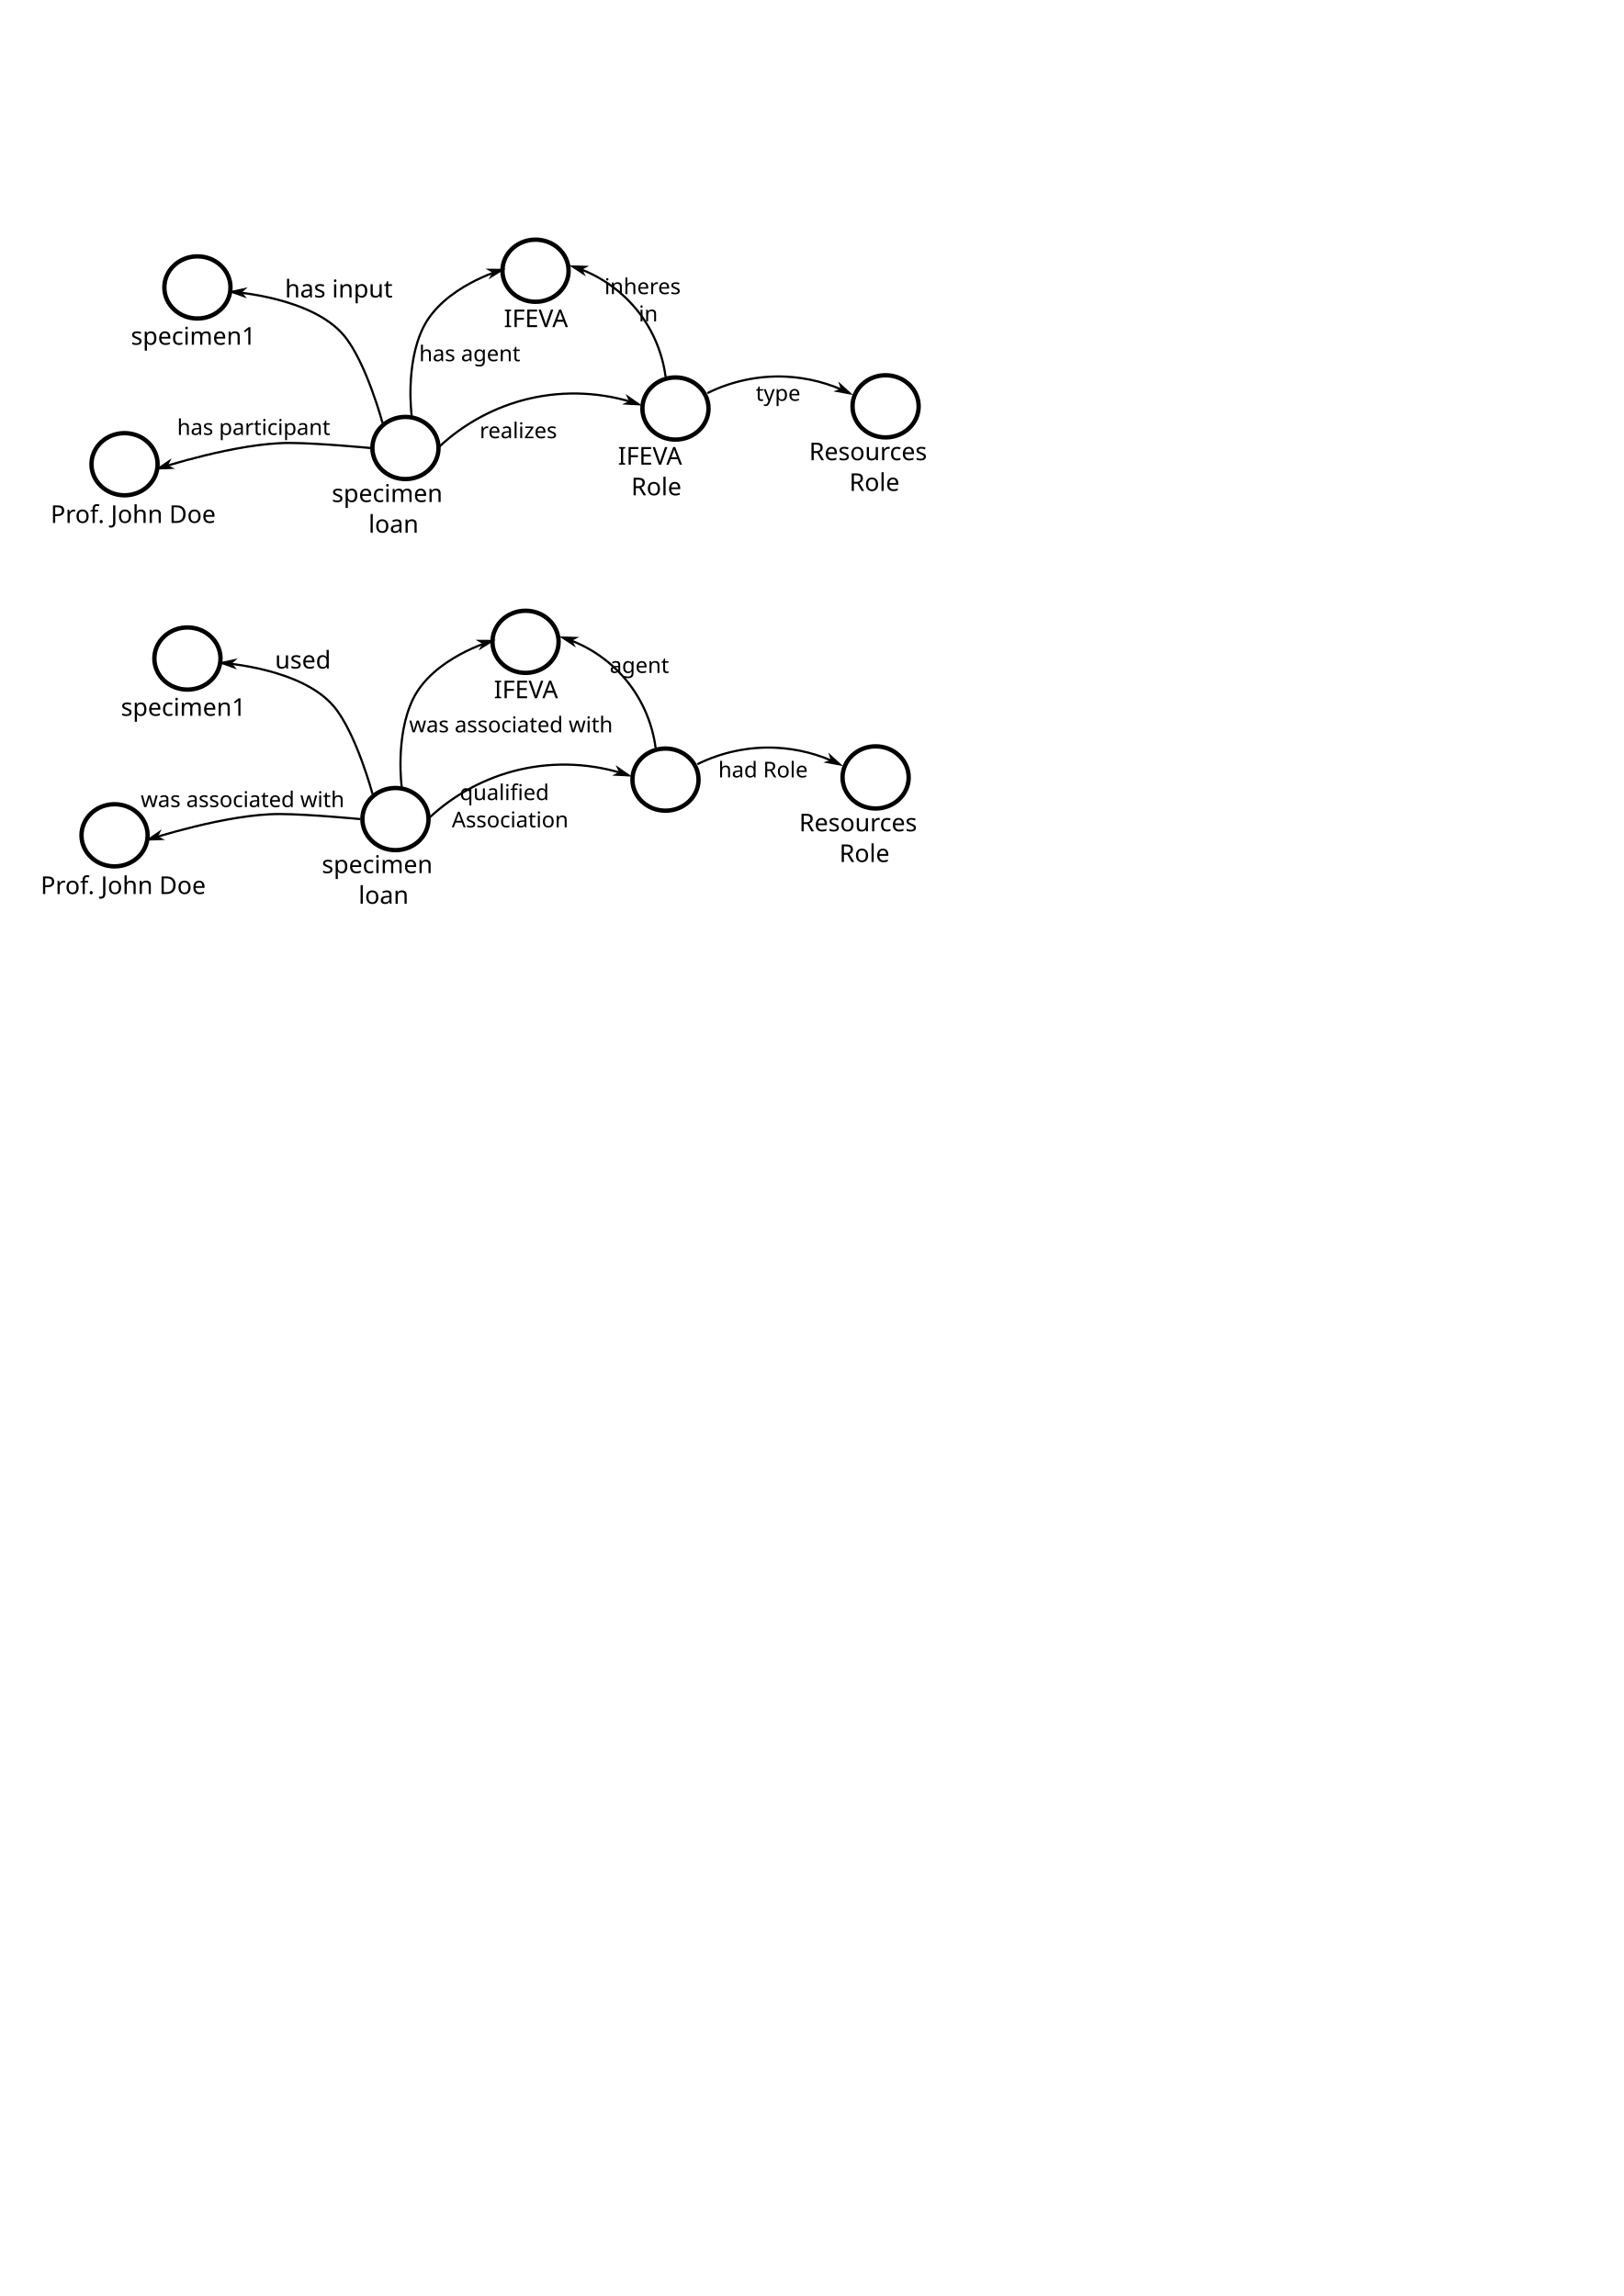
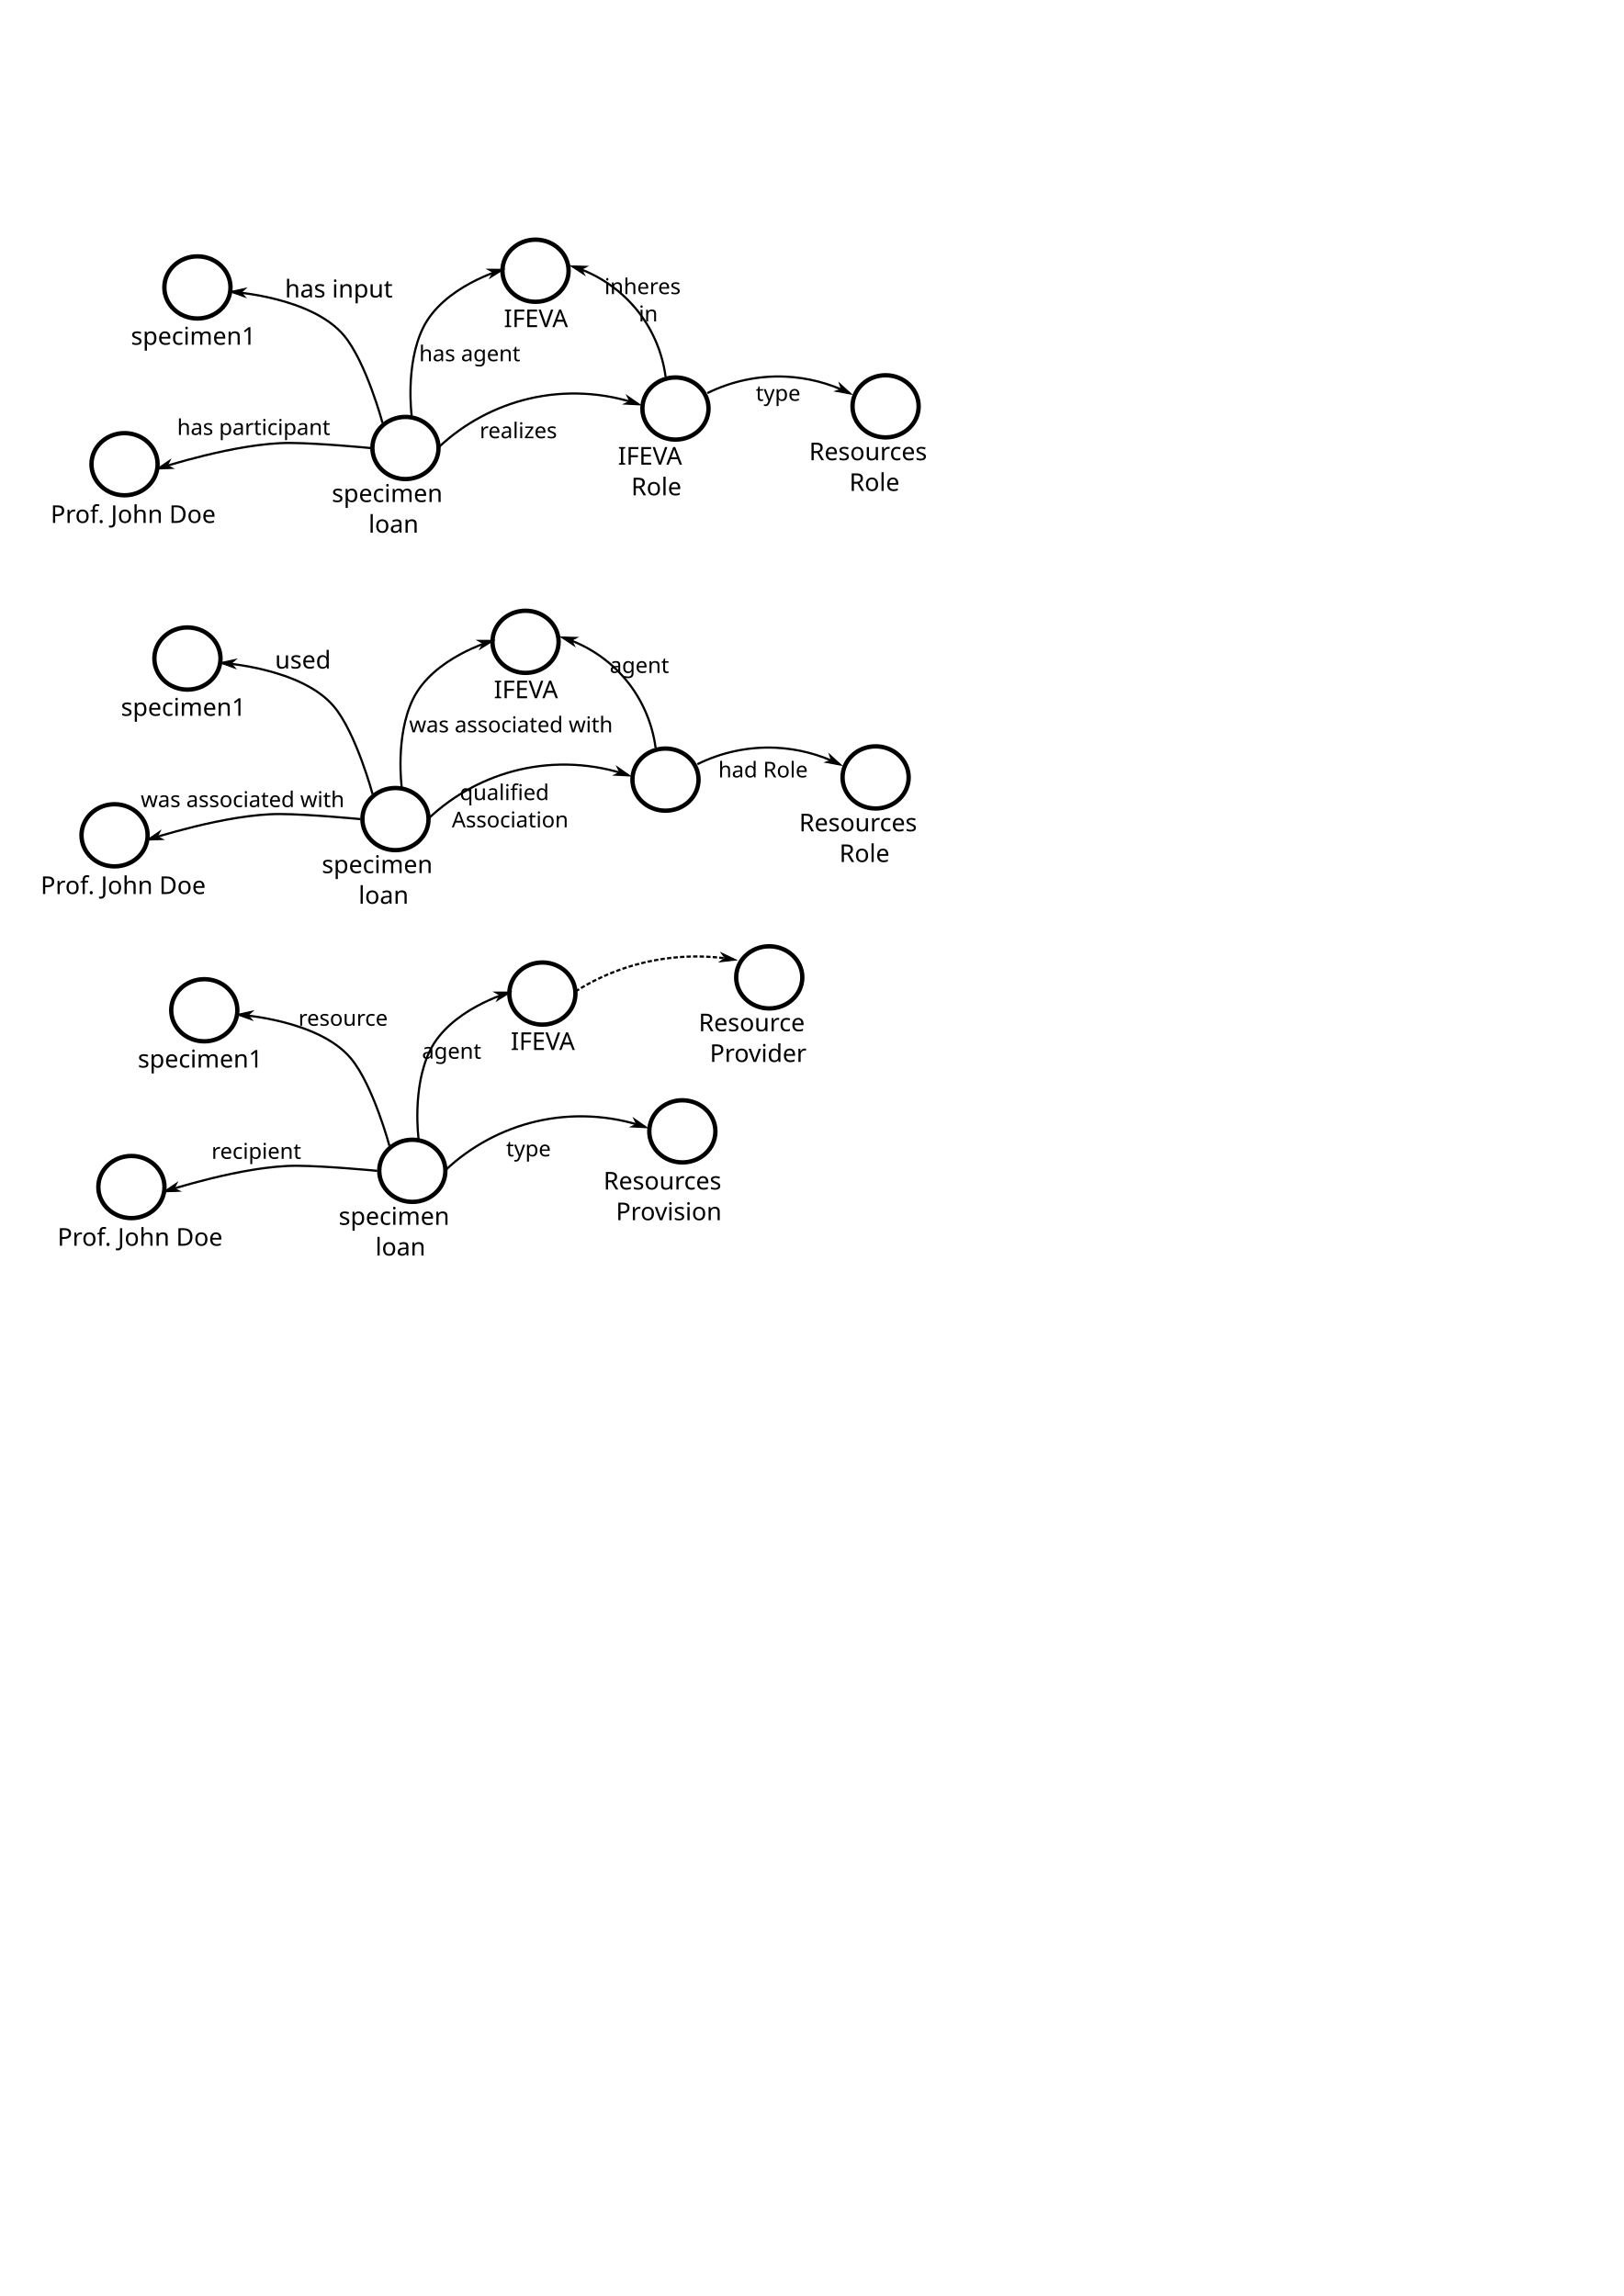
<svg xmlns="http://www.w3.org/2000/svg" width="210mm" height="297mm" viewBox="0 0 744.094 1052.362" id="svg3418" version="1.1">
  <defs id="defs3420">
    <marker refX="0" refY="0" orient="auto" id="Arrow1Mend" style="overflow:visible">
      <path d="M 0,0 5,-5 -12.5,0 5,5 0,0 Z" transform="matrix(-0.4,0,0,-0.4,-4,0)" id="path3844" style="fill-rule:evenodd;stroke:#000000;stroke-width:1pt" />
    </marker>
    <marker refX="0" refY="0" orient="auto" id="marker3386" style="overflow:visible">
      <path d="M 0,0 5,-5 -12.5,0 5,5 0,0 Z" transform="matrix(-0.4,0,0,-0.4,-4,0)" id="path3388" style="fill-rule:evenodd;stroke:#000000;stroke-width:1pt" />
    </marker>
    <marker refX="0" refY="0" orient="auto" id="marker3390" style="overflow:visible">
      <path d="M 0,0 5,-5 -12.5,0 5,5 0,0 Z" transform="matrix(-0.4,0,0,-0.4,-4,0)" id="path3392" style="fill-rule:evenodd;stroke:#000000;stroke-width:1pt" />
    </marker>
    <marker refX="0" refY="0" orient="auto" id="Arrow1Mend-1" style="overflow:visible">
      <path d="M 0,0 5,-5 -12.5,0 5,5 0,0 Z" transform="matrix(-0.4,0,0,-0.4,-4,0)" id="path3844-7" style="fill-rule:evenodd;stroke:#000000;stroke-width:1pt" />
    </marker>
    <marker refX="0" refY="0" orient="auto" id="Arrow1Mend-1-2" style="overflow:visible">
      <path d="M 0,0 5,-5 -12.5,0 5,5 0,0 Z" transform="matrix(-0.4,0,0,-0.4,-4,0)" id="path3844-7-2" style="fill-rule:evenodd;stroke:#000000;stroke-width:1pt" />
    </marker>
    <marker refX="0" refY="0" orient="auto" id="Arrow1Mend-2" style="overflow:visible">
      <path d="M 0,0 5,-5 -12.5,0 5,5 0,0 Z" transform="matrix(-0.4,0,0,-0.4,-4,0)" id="path3844-3" style="fill-rule:evenodd;stroke:#000000;stroke-width:1pt" />
    </marker>
    <marker refX="0" refY="0" orient="auto" id="marker4532" style="overflow:visible">
      <path d="M 0,0 5,-5 -12.5,0 5,5 0,0 Z" transform="matrix(-0.4,0,0,-0.4,-4,0)" id="path4534" style="fill-rule:evenodd;stroke:#000000;stroke-width:1pt" />
    </marker>
    <marker refX="0" refY="0" orient="auto" id="marker4537" style="overflow:visible">
      <path d="M 0,0 5,-5 -12.5,0 5,5 0,0 Z" transform="matrix(-0.4,0,0,-0.4,-4,0)" id="path4539" style="fill-rule:evenodd;stroke:#000000;stroke-width:1pt" />
    </marker>
    <marker refX="0" refY="0" orient="auto" id="marker4542" style="overflow:visible">
      <path d="M 0,0 5,-5 -12.5,0 5,5 0,0 Z" transform="matrix(-0.4,0,0,-0.4,-4,0)" id="path4544" style="fill-rule:evenodd;stroke:#000000;stroke-width:1pt" />
    </marker>
    <marker refX="0" refY="0" orient="auto" id="marker4546" style="overflow:visible">
      <path d="M 0,0 5,-5 -12.5,0 5,5 0,0 Z" transform="matrix(-0.4,0,0,-0.4,-4,0)" id="path4548" style="fill-rule:evenodd;stroke:#000000;stroke-width:1pt" />
    </marker>
    <marker refX="0" refY="0" orient="auto" id="marker4550" style="overflow:visible">
      <path d="M 0,0 5,-5 -12.5,0 5,5 0,0 Z" transform="matrix(-0.4,0,0,-0.4,-4,0)" id="path4552" style="fill-rule:evenodd;stroke:#000000;stroke-width:1pt" />
+     </marker>
+     <marker refX="0" refY="0" orient="auto" id="Arrow1Mend-11" style="overflow:visible">
+       <path d="M 0,0 5,-5 -12.5,0 5,5 0,0 Z" transform="matrix(-0.4,0,0,-0.4,-4,0)" id="path3844-74" style="fill-rule:evenodd;stroke:#000000;stroke-width:1pt" />
+     </marker>
+     <marker refX="0" refY="0" orient="auto" id="marker3471" style="overflow:visible">
+       <path d="M 0,0 5,-5 -12.5,0 5,5 0,0 Z" transform="matrix(-0.4,0,0,-0.4,-4,0)" id="path3473" style="fill-rule:evenodd;stroke:#000000;stroke-width:1pt" />
+     </marker>
+     <marker refX="0" refY="0" orient="auto" id="marker3476" style="overflow:visible">
+       <path d="M 0,0 5,-5 -12.5,0 5,5 0,0 Z" transform="matrix(-0.4,0,0,-0.4,-4,0)" id="path3478" style="fill-rule:evenodd;stroke:#000000;stroke-width:1pt" />
+     </marker>
+     <marker refX="0" refY="0" orient="auto" id="marker3481" style="overflow:visible">
+       <path d="M 0,0 5,-5 -12.5,0 5,5 0,0 Z" transform="matrix(-0.4,0,0,-0.4,-4,0)" id="path3483" style="fill-rule:evenodd;stroke:#000000;stroke-width:1pt" />
+     </marker>
+     <marker refX="0" refY="0" orient="auto" id="marker3485" style="overflow:visible">
+       <path d="M 0,0 5,-5 -12.5,0 5,5 0,0 Z" transform="matrix(-0.4,0,0,-0.4,-4,0)" id="path3487" style="fill-rule:evenodd;stroke:#000000;stroke-width:1pt" />
+     </marker>
+     <marker refX="0" refY="0" orient="auto" id="marker3489" style="overflow:visible">
+       <path d="M 0,0 5,-5 -12.5,0 5,5 0,0 Z" transform="matrix(-0.4,0,0,-0.4,-4,0)" id="path3491" style="fill-rule:evenodd;stroke:#000000;stroke-width:1pt" />
    </marker>
  </defs>
  <g id="layer1">
    <path style="fill:none;stroke:#000000;stroke-width:2;stroke-miterlimit:4;stroke-dasharray:none;stroke-dashoffset:0;stroke-opacity:1" id="path3005" d="m 200.961,205.332 a 15.152,14.243 0 0 1 -30.305,0 15.152,14.243 0 1 1 30.305,0 z" />
    <path style="fill:none;stroke:#000000;stroke-width:2;stroke-miterlimit:4;stroke-dasharray:none;stroke-dashoffset:0;stroke-opacity:1" id="path3005-1" d="m 72.223,212.772 a 15.152,14.243 0 0 1 -30.305,0 15.152,14.243 0 1 1 30.305,0 z" />
    <text style="font-style:normal;font-variant:normal;font-weight:normal;font-stretch:normal;font-size:12px;line-height:125%;font-family:Sans;-inkscape-font-specification:Sans;text-align:start;letter-spacing:0px;word-spacing:0px;writing-mode:lr-tb;text-anchor:start;fill:#000000;fill-opacity:1;stroke:none" xml:space="preserve" id="text3793" y="365.596" x="221.451">
      <tspan id="tspan3795" y="365.596" x="221.451" />
    </text>
    <path style="fill:none;stroke:#000000;stroke-width:2;stroke-miterlimit:4;stroke-dasharray:none;stroke-dashoffset:0;stroke-opacity:1" id="path3005-7" d="m 260.568,124.087 a 15.152,14.243 0 0 1 -30.305,0 15.152,14.243 0 1 1 30.305,0 z" />
    <path style="fill:none;stroke:#000000;stroke-width:2;stroke-miterlimit:4;stroke-dasharray:none;stroke-dashoffset:0;stroke-opacity:1" id="path3005-4" d="m 105.622,131.744 a 15.152,14.243 0 0 1 -30.305,0 15.152,14.243 0 1 1 30.305,0 z" />
    <text style="font-style:normal;font-variant:normal;font-weight:normal;font-stretch:normal;font-size:12px;line-height:125%;font-family:Sans;-inkscape-font-specification:Sans;text-align:start;letter-spacing:0px;word-spacing:0px;writing-mode:lr-tb;text-anchor:start;fill:#000000;fill-opacity:1;stroke:none" xml:space="preserve" id="text3825" y="293.221" x="135.809">
      <tspan id="tspan3827" y="293.221" x="135.809" />
    </text>
    <path style="fill:none;stroke:#000000;stroke-width:1px;stroke-linecap:butt;stroke-linejoin:miter;stroke-opacity:1;marker-end:url(#Arrow1Mend)" id="path3829" d="m 169.731,205.348 c 0,0 -23.264,-2.253 -36.843,-2.325 -24.374,-0.128 -60.031,11.615 -60.031,11.615" />
    <path style="fill:none;stroke:#000000;stroke-width:1px;stroke-linecap:butt;stroke-linejoin:miter;stroke-opacity:1;marker-end:url(#Arrow1Mend)" id="path3829-4" d="m 175.316,193.882 c 0,0 -7.519,-27.935 -17.665,-40.08 C 142.846,136.08 106.446,133.79 106.446,133.79" />
    <path style="fill:none;stroke:#000000;stroke-width:1px;stroke-linecap:butt;stroke-linejoin:miter;stroke-opacity:1;marker-end:url(#Arrow1Mend)" id="path3829-2" d="m 188.668,190.679 c 0,0 -3.089,-23.228 5.136,-40.258 9.207,-19.063 36.057,-26.694 36.057,-26.694" />
    <text style="font-style:normal;font-variant:normal;font-weight:normal;font-stretch:normal;font-size:10px;line-height:125%;font-family:Sans;-inkscape-font-specification:Sans;text-align:start;letter-spacing:0px;word-spacing:0px;writing-mode:lr-tb;text-anchor:start;fill:#000000;fill-opacity:1;stroke:none" xml:space="preserve" id="text4322" y="338.945" x="332.652">
      <tspan id="tspan4324" y="338.945" x="332.652" />
    </text>
    <text xml:space="preserve" style="font-style:normal;font-weight:normal;font-size:11.25px;line-height:125%;font-family:sans-serif;letter-spacing:0px;word-spacing:0px;fill:#000000;fill-opacity:1;stroke:none;stroke-width:1px;stroke-linecap:butt;stroke-linejoin:miter;stroke-opacity:1" x="230.899" y="149.939" id="text3490">
      <tspan id="tspan3492" x="230.899" y="149.939">IFEVA</tspan>
    </text>
    <text xml:space="preserve" style="font-style:normal;font-weight:normal;font-size:10px;line-height:125%;font-family:sans-serif;letter-spacing:0px;word-spacing:0px;fill:#000000;fill-opacity:1;stroke:none;stroke-width:1px;stroke-linecap:butt;stroke-linejoin:miter;stroke-opacity:1" x="192.08" y="165.568" id="text3494">
      <tspan id="tspan3496" x="192.08" y="165.568">has agent</tspan>
    </text>
    <text xml:space="preserve" style="font-style:normal;font-weight:normal;font-size:11.25px;line-height:125%;font-family:sans-serif;text-align:center;letter-spacing:0px;word-spacing:0px;text-anchor:middle;fill:#000000;fill-opacity:1;stroke:none;stroke-width:1px;stroke-linecap:butt;stroke-linejoin:miter;stroke-opacity:1" x="187.675" y="230.099" id="text3498">
      <tspan id="tspan3500" x="187.675" y="230.099">specimen</tspan>
      <tspan x="187.675" y="244.161" id="tspan3555">loan</tspan>
    </text>
    <text xml:space="preserve" style="font-style:normal;font-weight:normal;font-size:11.25px;line-height:125%;font-family:sans-serif;letter-spacing:0px;word-spacing:0px;fill:#000000;fill-opacity:1;stroke:none;stroke-width:1px;stroke-linecap:butt;stroke-linejoin:miter;stroke-opacity:1" x="59.993" y="158.006" id="text3502">
      <tspan id="tspan3504" x="59.993" y="158.006">specimen1</tspan>
    </text>
    <text xml:space="preserve" style="font-style:normal;font-weight:normal;font-size:11.25px;line-height:125%;font-family:sans-serif;letter-spacing:0px;word-spacing:0px;fill:#000000;fill-opacity:1;stroke:none;stroke-width:1px;stroke-linecap:butt;stroke-linejoin:miter;stroke-opacity:1" x="130.574" y="136.327" id="text3506">
      <tspan id="tspan3508" x="130.574" y="136.327">has input</tspan>
    </text>
    <text xml:space="preserve" style="font-style:normal;font-weight:normal;font-size:10px;line-height:125%;font-family:sans-serif;letter-spacing:0px;word-spacing:0px;fill:#000000;fill-opacity:1;stroke:none;stroke-width:1px;stroke-linecap:butt;stroke-linejoin:miter;stroke-opacity:1;" x="20.67" y="217.999" id="text3510">
      <tspan id="tspan3512" x="20.67" y="217.999" />
    </text>
    <text xml:space="preserve" style="font-style:normal;font-weight:normal;font-size:10px;line-height:125%;font-family:sans-serif;letter-spacing:0px;word-spacing:0px;fill:#000000;fill-opacity:1;stroke:none;stroke-width:1px;stroke-linecap:butt;stroke-linejoin:miter;stroke-opacity:1" x="81.168" y="199.346" id="text3514">
      <tspan id="tspan3516" x="81.168" y="199.346">has participant</tspan>
    </text>
    <text xml:space="preserve" style="font-style:normal;font-weight:normal;font-size:11.25px;line-height:125%;font-family:sans-serif;letter-spacing:0px;word-spacing:0px;fill:#000000;fill-opacity:1;stroke:none;stroke-width:1px;stroke-linecap:butt;stroke-linejoin:miter;stroke-opacity:1" x="23.191" y="239.677" id="text3518">
      <tspan id="tspan3520" x="23.191" y="239.677">Prof. John Doe</tspan>
    </text>
    <path style="fill:none;stroke:#000000;stroke-width:2;stroke-miterlimit:4;stroke-dasharray:none;stroke-dashoffset:0;stroke-opacity:1" id="path3005-73" d="m 324.699,187.246 a 15.152,14.243 0 0 1 -30.305,0 15.152,14.243 0 1 1 30.305,0 z" />
    <path style="fill:none;stroke:#000000;stroke-width:2;stroke-miterlimit:4;stroke-dasharray:none;stroke-dashoffset:0;stroke-opacity:1" id="path3005-9" d="m 420.991,186.238 a 15.152,14.243 0 0 1 -30.305,0 15.152,14.243 0 1 1 30.305,0 z" />
    <text xml:space="preserve" style="font-style:normal;font-weight:normal;font-size:11.25px;line-height:125%;font-family:sans-serif;text-align:center;letter-spacing:0px;word-spacing:0px;text-anchor:middle;fill:#000000;fill-opacity:1;stroke:none;stroke-width:1px;stroke-linecap:butt;stroke-linejoin:miter;stroke-opacity:1" x="308.101" y="212.958" id="text3543">
      <tspan id="tspan3545" x="308.101" y="212.958">IFEVA</tspan>
      <tspan x="308.101" y="227.02" id="tspan3547">Role</tspan>
    </text>
    <text xml:space="preserve" style="font-style:normal;font-weight:normal;font-size:11.25px;line-height:125%;font-family:sans-serif;text-align:center;letter-spacing:0px;word-spacing:0px;text-anchor:middle;fill:#000000;fill-opacity:1;stroke:none;stroke-width:1px;stroke-linecap:butt;stroke-linejoin:miter;stroke-opacity:1" x="408.049" y="210.941" id="text3549">
      <tspan id="tspan3551" x="408.049" y="210.941">Resources</tspan>
      <tspan x="408.049" y="225.003" id="tspan3553">Role</tspan>
    </text>
    <flowRoot xml:space="preserve" id="flowRoot3557" style="fill:black;stroke:none;stroke-opacity:1;stroke-width:1px;stroke-linejoin:miter;stroke-linecap:butt;fill-opacity:1;font-family:sans-serif;font-style:normal;font-weight:normal;font-size:11.25px;line-height:125%;letter-spacing:0px;word-spacing:0px">
      <flowRegion id="flowRegion3559">
        <rect id="rect3561" width="144.69" height="77.639" x="10.083" y="94.987" />
      </flowRegion>
      <flowPara id="flowPara3563" />
    </flowRoot>
    <path style="fill:none;fill-rule:evenodd;stroke:#000000;stroke-width:1px;stroke-linecap:butt;stroke-linejoin:miter;stroke-opacity:1;marker-end:url(#Arrow1Mend)" d="m 201.155,204.891 c 11.519,-10.843 25.936,-18.579 41.34,-22.182 16.434,-3.845 33.947,-2.96 49.911,2.521" id="path3597" />
    <text xml:space="preserve" style="font-style:normal;font-weight:normal;font-size:10px;line-height:125%;font-family:sans-serif;letter-spacing:0px;word-spacing:0px;fill:#000000;fill-opacity:1;stroke:none;stroke-width:1px;stroke-linecap:butt;stroke-linejoin:miter;stroke-opacity:1" x="219.808" y="200.858" id="text4425">
      <tspan id="tspan4427" x="219.808" y="200.858">realizes</tspan>
    </text>
    <path style="fill:none;fill-rule:evenodd;stroke:#000000;stroke-width:1px;stroke-linecap:butt;stroke-linejoin:miter;stroke-opacity:1;marker-end:url(#Arrow1Mend)" d="m 305.009,172.626 c -1.393,-10.578 -5.611,-20.771 -12.1,-29.241 -7.604,-9.925 -18.321,-17.427 -30.249,-21.174" id="path4429" />
    <text xml:space="preserve" style="font-style:normal;font-weight:normal;font-size:10px;line-height:125%;font-family:sans-serif;text-align:center;letter-spacing:0px;word-spacing:0px;text-anchor:middle;fill:#000000;fill-opacity:1;stroke:none;stroke-width:1px;stroke-linecap:butt;stroke-linejoin:miter;stroke-opacity:1" x="303.581" y="134.815" id="text4457">
      <tspan id="tspan4459" x="303.581" y="134.815">inheres</tspan>
      <tspan x="303.581" y="147.315" id="tspan4461">in</tspan>
    </text>
    <path style="fill:none;fill-rule:evenodd;stroke:#000000;stroke-width:1px;stroke-linecap:butt;stroke-linejoin:miter;stroke-opacity:1;marker-end:url(#Arrow1Mend)" d="m 324.166,180.188 c 11.038,-5.486 23.481,-8.115 35.794,-7.562 10.13,0.455 20.16,3.049 29.241,7.562" id="path4463" />
    <text xml:space="preserve" style="font-style:normal;font-weight:normal;font-size:10px;line-height:125%;font-family:sans-serif;letter-spacing:0px;word-spacing:0px;fill:#000000;fill-opacity:1;stroke:none;stroke-width:1px;stroke-linecap:butt;stroke-linejoin:miter;stroke-opacity:1" x="346.349" y="183.717" id="text4467">
      <tspan id="tspan4469" x="346.349" y="183.717">type</tspan>
    </text>
    <path style="fill:none;stroke:#000000;stroke-width:2;stroke-miterlimit:4;stroke-dasharray:none;stroke-dashoffset:0;stroke-opacity:1" id="path3005-6" d="m 196.387,375.42 a 15.152,14.243 0 0 1 -30.305,0 15.152,14.243 0 1 1 30.305,0 z" />
    <path style="fill:none;stroke:#000000;stroke-width:2;stroke-miterlimit:4;stroke-dasharray:none;stroke-dashoffset:0;stroke-opacity:1" id="path3005-1-2" d="m 67.649,382.861 a 15.152,14.243 0 0 1 -30.305,0 15.152,14.243 0 1 1 30.305,0 z" />
    <path style="fill:none;stroke:#000000;stroke-width:2;stroke-miterlimit:4;stroke-dasharray:none;stroke-dashoffset:0;stroke-opacity:1" id="path3005-7-1" d="m 255.994,294.176 a 15.152,14.243 0 0 1 -30.305,0 15.152,14.243 0 1 1 30.305,0 z" />
    <path style="fill:none;stroke:#000000;stroke-width:2;stroke-miterlimit:4;stroke-dasharray:none;stroke-dashoffset:0;stroke-opacity:1" id="path3005-4-0" d="m 101.048,301.833 a 15.152,14.243 0 0 1 -30.305,0 15.152,14.243 0 1 1 30.305,0 z" />
    <path style="fill:none;stroke:#000000;stroke-width:1px;stroke-linecap:butt;stroke-linejoin:miter;stroke-opacity:1;marker-end:url(#Arrow1Mend)" id="path3829-8" d="m 165.158,375.436 c 0,0 -23.264,-2.253 -36.843,-2.325 -24.374,-0.128 -60.031,11.615 -60.031,11.615" />
    <path style="fill:none;stroke:#000000;stroke-width:1px;stroke-linecap:butt;stroke-linejoin:miter;stroke-opacity:1;marker-end:url(#Arrow1Mend)" id="path3829-4-8" d="m 170.742,363.97 c 0,0 -7.519,-27.935 -17.665,-40.08 -14.805,-17.721 -51.204,-20.011 -51.204,-20.011" />
    <path style="fill:none;stroke:#000000;stroke-width:1px;stroke-linecap:butt;stroke-linejoin:miter;stroke-opacity:1;marker-end:url(#Arrow1Mend)" id="path3829-2-9" d="m 184.094,360.767 c 0,0 -3.089,-23.228 5.136,-40.258 9.207,-19.063 36.057,-26.694 36.057,-26.694" />
    <text xml:space="preserve" style="font-style:normal;font-weight:normal;font-size:11.25px;line-height:125%;font-family:sans-serif;letter-spacing:0px;word-spacing:0px;fill:#000000;fill-opacity:1;stroke:none;stroke-width:1px;stroke-linecap:butt;stroke-linejoin:miter;stroke-opacity:1" x="226.326" y="320.028" id="text3490-1">
      <tspan id="tspan3492-9" x="226.326" y="320.028">IFEVA</tspan>
    </text>
    <text xml:space="preserve" style="font-style:normal;font-weight:normal;font-size:10px;line-height:125%;font-family:sans-serif;letter-spacing:0px;word-spacing:0px;fill:#000000;fill-opacity:1;stroke:none;stroke-width:1px;stroke-linecap:butt;stroke-linejoin:miter;stroke-opacity:1" x="187.506" y="335.656" id="text3494-8">
      <tspan id="tspan3496-7" x="187.506" y="335.656">was associated with</tspan>
    </text>
    <text xml:space="preserve" style="font-style:normal;font-weight:normal;font-size:11.25px;line-height:125%;font-family:sans-serif;text-align:center;letter-spacing:0px;word-spacing:0px;text-anchor:middle;fill:#000000;fill-opacity:1;stroke:none;stroke-width:1px;stroke-linecap:butt;stroke-linejoin:miter;stroke-opacity:1" x="183.101" y="400.187" id="text3498-9">
      <tspan id="tspan3500-2" x="183.101" y="400.187">specimen</tspan>
      <tspan x="183.101" y="414.249" id="tspan3555-3">loan</tspan>
    </text>
    <text xml:space="preserve" style="font-style:normal;font-weight:normal;font-size:11.25px;line-height:125%;font-family:sans-serif;letter-spacing:0px;word-spacing:0px;fill:#000000;fill-opacity:1;stroke:none;stroke-width:1px;stroke-linecap:butt;stroke-linejoin:miter;stroke-opacity:1" x="55.42" y="328.094" id="text3502-3">
      <tspan id="tspan3504-3" x="55.42" y="328.094">specimen1</tspan>
    </text>
    <text xml:space="preserve" style="font-style:normal;font-weight:normal;font-size:11.25px;line-height:125%;font-family:sans-serif;letter-spacing:0px;word-spacing:0px;fill:#000000;fill-opacity:1;stroke:none;stroke-width:1px;stroke-linecap:butt;stroke-linejoin:miter;stroke-opacity:1" x="126" y="306.416" id="text3506-2">
      <tspan id="tspan3508-7" x="126" y="306.416">used</tspan>
    </text>
    <text xml:space="preserve" style="font-style:normal;font-weight:normal;font-size:10px;line-height:125%;font-family:sans-serif;letter-spacing:0px;word-spacing:0px;fill:#000000;fill-opacity:1;stroke:none;stroke-width:1px;stroke-linecap:butt;stroke-linejoin:miter;stroke-opacity:1" x="64.495" y="369.938" id="text3514-8">
      <tspan id="tspan3516-3" x="64.495" y="369.938">was associated with</tspan>
    </text>
    <text xml:space="preserve" style="font-style:normal;font-weight:normal;font-size:11.25px;line-height:125%;font-family:sans-serif;letter-spacing:0px;word-spacing:0px;fill:#000000;fill-opacity:1;stroke:none;stroke-width:1px;stroke-linecap:butt;stroke-linejoin:miter;stroke-opacity:1" x="18.617" y="409.766" id="text3518-2">
      <tspan id="tspan3520-8" x="18.617" y="409.766">Prof. John Doe</tspan>
    </text>
    <path style="fill:none;stroke:#000000;stroke-width:2;stroke-miterlimit:4;stroke-dasharray:none;stroke-dashoffset:0;stroke-opacity:1" id="path3005-73-1" d="m 320.125,357.334 a 15.152,14.243 0 0 1 -30.305,0 15.152,14.243 0 1 1 30.305,0 z" />
    <path style="fill:none;stroke:#000000;stroke-width:2;stroke-miterlimit:4;stroke-dasharray:none;stroke-dashoffset:0;stroke-opacity:1" id="path3005-9-4" d="m 416.417,356.326 a 15.152,14.243 0 0 1 -30.305,0 15.152,14.243 0 1 1 30.305,0 z" />
    <text xml:space="preserve" style="font-style:normal;font-weight:normal;font-size:11.25px;line-height:125%;font-family:sans-serif;text-align:center;letter-spacing:0px;word-spacing:0px;text-anchor:middle;fill:#000000;fill-opacity:1;stroke:none;stroke-width:1px;stroke-linecap:butt;stroke-linejoin:miter;stroke-opacity:1" x="303.527" y="383.046" id="text3543-6">
      <tspan x="303.527" y="383.046" id="tspan3547-5" />
    </text>
    <text xml:space="preserve" style="font-style:normal;font-weight:normal;font-size:11.25px;line-height:125%;font-family:sans-serif;text-align:center;letter-spacing:0px;word-spacing:0px;text-anchor:middle;fill:#000000;fill-opacity:1;stroke:none;stroke-width:1px;stroke-linecap:butt;stroke-linejoin:miter;stroke-opacity:1" x="403.475" y="381.029" id="text3549-7">
      <tspan id="tspan3551-3" x="403.475" y="381.029">Resources</tspan>
      <tspan x="403.475" y="395.092" id="tspan3553-4">Role</tspan>
    </text>
    <path style="fill:none;fill-rule:evenodd;stroke:#000000;stroke-width:1px;stroke-linecap:butt;stroke-linejoin:miter;stroke-opacity:1;marker-end:url(#Arrow1Mend)" d="m 196.581,374.98 c 11.519,-10.843 25.936,-18.579 41.34,-22.182 16.434,-3.845 33.947,-2.96 49.911,2.521" id="path3597-6" />
    <path style="fill:none;fill-rule:evenodd;stroke:#000000;stroke-width:1px;stroke-linecap:butt;stroke-linejoin:miter;stroke-opacity:1;marker-end:url(#Arrow1Mend)" d="m 300.435,342.714 c -1.393,-10.578 -5.611,-20.771 -12.1,-29.241 -7.604,-9.925 -18.321,-17.427 -30.249,-21.174" id="path4429-9" />
    <text xml:space="preserve" style="font-style:normal;font-weight:normal;font-size:10px;line-height:125%;font-family:sans-serif;text-align:center;letter-spacing:0px;word-spacing:0px;text-anchor:middle;fill:#000000;fill-opacity:1;stroke:none;stroke-width:1px;stroke-linecap:butt;stroke-linejoin:miter;stroke-opacity:1" x="299.511" y="308.432" id="text4457-2">
      <tspan x="299.511" y="308.432" id="tspan4461-0">agent</tspan>
    </text>
    <path style="fill:none;fill-rule:evenodd;stroke:#000000;stroke-width:1px;stroke-linecap:butt;stroke-linejoin:miter;stroke-opacity:1;marker-end:url(#Arrow1Mend)" d="m 319.593,350.276 c 11.038,-5.486 23.481,-8.115 35.794,-7.562 10.13,0.455 20.16,3.049 29.241,7.562" id="path4463-5" />
    <text xml:space="preserve" style="font-style:normal;font-weight:normal;font-size:10px;line-height:125%;font-family:sans-serif;letter-spacing:0px;word-spacing:0px;fill:#000000;fill-opacity:1;stroke:none;stroke-width:1px;stroke-linecap:butt;stroke-linejoin:miter;stroke-opacity:1" x="329.172" y="356.326" id="text4467-3">
      <tspan id="tspan4469-9" x="329.172" y="356.326">had Role</tspan>
    </text>
    <text xml:space="preserve" style="font-style:normal;font-weight:normal;font-size:10px;line-height:125%;font-family:sans-serif;text-align:center;letter-spacing:0px;word-spacing:0px;text-anchor:middle;fill:#000000;fill-opacity:1;stroke:none;stroke-width:1px;stroke-linecap:butt;stroke-linejoin:miter;stroke-opacity:1" x="240.254" y="366.722" id="text4774">
      <tspan id="tspan4776" x="240.254" y="366.722">qualified</tspan>
      <tspan x="240.254" y="379.222" id="tspan4778">Association</tspan>
    </text>
+     <path style="fill:none;stroke:#000000;stroke-width:2;stroke-miterlimit:4;stroke-dasharray:none;stroke-dashoffset:0;stroke-opacity:1" id="path3005-6-9" d="m 204.111,536.636 a 15.152,14.243 0 0 1 -30.305,0 15.152,14.243 0 1 1 30.305,0 z" />
+     <path style="fill:none;stroke:#000000;stroke-width:2;stroke-miterlimit:4;stroke-dasharray:none;stroke-dashoffset:0;stroke-opacity:1" id="path3005-1-2-0" d="m 75.373,544.076 a 15.152,14.243 0 0 1 -30.305,0 15.152,14.243 0 1 1 30.305,0 z" />
+     <path style="fill:none;stroke:#000000;stroke-width:2;stroke-miterlimit:4;stroke-dasharray:none;stroke-dashoffset:0;stroke-opacity:1" id="path3005-7-1-5" d="m 263.718,455.391 a 15.152,14.243 0 0 1 -30.305,0 15.152,14.243 0 1 1 30.305,0 z" />
+     <path style="fill:none;stroke:#000000;stroke-width:2;stroke-miterlimit:4;stroke-dasharray:none;stroke-dashoffset:0;stroke-opacity:1" id="path3005-4-0-6" d="m 108.772,463.048 a 15.152,14.243 0 0 1 -30.305,0 15.152,14.243 0 1 1 30.305,0 z" />
+     <path style="fill:none;stroke:#000000;stroke-width:1px;stroke-linecap:butt;stroke-linejoin:miter;stroke-opacity:1;marker-end:url(#Arrow1Mend-11)" id="path3829-8-4" d="m 172.882,536.652 c 0,0 -23.264,-2.253 -36.843,-2.325 -24.374,-0.128 -60.031,11.615 -60.031,11.615" />
+     <path style="fill:none;stroke:#000000;stroke-width:1px;stroke-linecap:butt;stroke-linejoin:miter;stroke-opacity:1;marker-end:url(#Arrow1Mend-11)" id="path3829-4-8-4" d="m 178.466,525.185 c 0,0 -7.519,-27.935 -17.665,-40.08 -14.805,-17.721 -51.204,-20.011 -51.204,-20.011" />
+     <path style="fill:none;stroke:#000000;stroke-width:1px;stroke-linecap:butt;stroke-linejoin:miter;stroke-opacity:1;marker-end:url(#Arrow1Mend-11)" id="path3829-2-9-3" d="m 191.818,521.983 c 0,0 -3.089,-23.228 5.136,-40.258 9.207,-19.063 36.057,-26.694 36.057,-26.694" />
+     <text xml:space="preserve" style="font-style:normal;font-weight:normal;font-size:11.25px;line-height:125%;font-family:sans-serif;letter-spacing:0px;word-spacing:0px;fill:#000000;fill-opacity:1;stroke:none;stroke-width:1px;stroke-linecap:butt;stroke-linejoin:miter;stroke-opacity:1" x="234.049" y="481.243" id="text3490-1-0">
+       <tspan id="tspan3492-9-3" x="234.049" y="481.243">IFEVA</tspan>
+     </text>
+     <text xml:space="preserve" style="font-style:normal;font-weight:normal;font-size:11.25px;line-height:125%;font-family:sans-serif;text-align:center;letter-spacing:0px;word-spacing:0px;text-anchor:middle;fill:#000000;fill-opacity:1;stroke:none;stroke-width:1px;stroke-linecap:butt;stroke-linejoin:miter;stroke-opacity:1" x="190.825" y="561.402" id="text3498-9-9">
+       <tspan id="tspan3500-2-8" x="190.825" y="561.402">specimen</tspan>
+       <tspan x="190.825" y="575.465" id="tspan3555-3-6">loan</tspan>
+     </text>
+     <text xml:space="preserve" style="font-style:normal;font-weight:normal;font-size:11.25px;line-height:125%;font-family:sans-serif;letter-spacing:0px;word-spacing:0px;fill:#000000;fill-opacity:1;stroke:none;stroke-width:1px;stroke-linecap:butt;stroke-linejoin:miter;stroke-opacity:1" x="63.144" y="489.309" id="text3502-3-8">
+       <tspan id="tspan3504-3-8" x="63.144" y="489.309">specimen1</tspan>
+     </text>
+     <text xml:space="preserve" style="font-style:normal;font-weight:normal;font-size:10px;line-height:125%;font-family:sans-serif;letter-spacing:0px;word-spacing:0px;fill:#000000;fill-opacity:1;stroke:none;stroke-width:1px;stroke-linecap:butt;stroke-linejoin:miter;stroke-opacity:1" x="96.921" y="531.154" id="text3514-8-8">
+       <tspan id="tspan3516-3-2" x="96.921" y="531.154">recipient</tspan>
+     </text>
+     <text xml:space="preserve" style="font-style:normal;font-weight:normal;font-size:11.25px;line-height:125%;font-family:sans-serif;letter-spacing:0px;word-spacing:0px;fill:#000000;fill-opacity:1;stroke:none;stroke-width:1px;stroke-linecap:butt;stroke-linejoin:miter;stroke-opacity:1" x="26.341" y="570.981" id="text3518-2-9">
+       <tspan id="tspan3520-8-1" x="26.341" y="570.981">Prof. John Doe</tspan>
+     </text>
+     <path style="fill:none;stroke:#000000;stroke-width:2;stroke-miterlimit:4;stroke-dasharray:none;stroke-dashoffset:0;stroke-opacity:1" id="path3005-73-1-4" d="m 327.849,518.55 a 15.152,14.243 0 0 1 -30.305,0 15.152,14.243 0 1 1 30.305,0 z" />
+     <path style="fill:none;stroke:#000000;stroke-width:2;stroke-miterlimit:4;stroke-dasharray:none;stroke-dashoffset:0;stroke-opacity:1" id="path3005-9-4-6" d="m 367.676,447.969 a 15.152,14.243 0 0 1 -30.305,0 15.152,14.243 0 1 1 30.305,0 z" />
+     <text xml:space="preserve" style="font-style:normal;font-weight:normal;font-size:11.25px;line-height:125%;font-family:sans-serif;text-align:center;letter-spacing:0px;word-spacing:0px;text-anchor:middle;fill:#000000;fill-opacity:1;stroke:none;stroke-width:1px;stroke-linecap:butt;stroke-linejoin:miter;stroke-opacity:1" x="354.734" y="472.673" id="text3549-7-5">
+       <tspan x="354.734" y="472.673" id="tspan3553-4-1">Resource</tspan>
+       <tspan x="354.734" y="486.735" id="tspan3679">Provider</tspan>
+     </text>
+     <path style="fill:none;fill-rule:evenodd;stroke:#000000;stroke-width:1px;stroke-linecap:butt;stroke-linejoin:miter;stroke-opacity:1;marker-end:url(#Arrow1Mend-11)" d="m 204.305,536.195 c 11.519,-10.843 25.936,-18.579 41.34,-22.182 16.434,-3.845 33.947,-2.96 49.911,2.521" id="path3597-6-0" />
+     <text xml:space="preserve" style="font-style:normal;font-weight:normal;font-size:10px;line-height:125%;font-family:sans-serif;text-align:center;letter-spacing:0px;word-spacing:0px;text-anchor:middle;fill:#000000;fill-opacity:1;stroke:none;stroke-width:1px;stroke-linecap:butt;stroke-linejoin:miter;stroke-opacity:1" x="213.464" y="485.276" id="text4457-2-5">
+       <tspan x="213.464" y="485.276" id="tspan4461-0-7">agent</tspan>
+     </text>
+     <text xml:space="preserve" style="font-style:normal;font-weight:normal;font-size:10px;line-height:125%;font-family:sans-serif;letter-spacing:0px;word-spacing:0px;fill:#000000;fill-opacity:1;stroke:none;stroke-width:1px;stroke-linecap:butt;stroke-linejoin:miter;stroke-opacity:1" x="136.749" y="470.152" id="text4467-3-6">
+       <tspan id="tspan4469-9-4" x="136.749" y="470.152">resource</tspan>
+     </text>
+     <text xml:space="preserve" style="font-style:normal;font-weight:normal;font-size:10px;line-height:125%;font-family:sans-serif;letter-spacing:0px;word-spacing:0px;fill:#000000;fill-opacity:1;stroke:none;stroke-width:1px;stroke-linecap:butt;stroke-linejoin:miter;stroke-opacity:1" x="231.959" y="530.016" id="text4467-2">
+       <tspan id="tspan4469-8" x="231.959" y="530.016">type</tspan>
+     </text>
+     <text xml:space="preserve" style="font-style:normal;font-weight:normal;font-size:11.25px;line-height:125%;font-family:sans-serif;text-align:center;letter-spacing:0px;word-spacing:0px;text-anchor:middle;fill:#000000;fill-opacity:1;stroke:none;stroke-width:1px;stroke-linecap:butt;stroke-linejoin:miter;stroke-opacity:1" x="313.809" y="545.205" id="text3549-7-5-1">
+       <tspan id="tspan3551-3-3-8" x="313.809" y="545.205">Resources</tspan>
+       <tspan x="313.809" y="559.268" id="tspan3553-4-1-6">Provision</tspan>
+     </text>
+     <path style="fill:none;fill-rule:evenodd;stroke:#000000;stroke-width:1;stroke-linecap:butt;stroke-linejoin:miter;stroke-miterlimit:4;stroke-dasharray:2, 1;stroke-dashoffset:0;stroke-opacity:1;marker-end:url(#Arrow1Mend)" d="m 263.669,454.444 c 7.388,-4.678 15.371,-8.415 23.695,-11.091 15.708,-5.051 32.632,-6.272 48.902,-3.529" id="path3681" />
  </g>
</svg>
